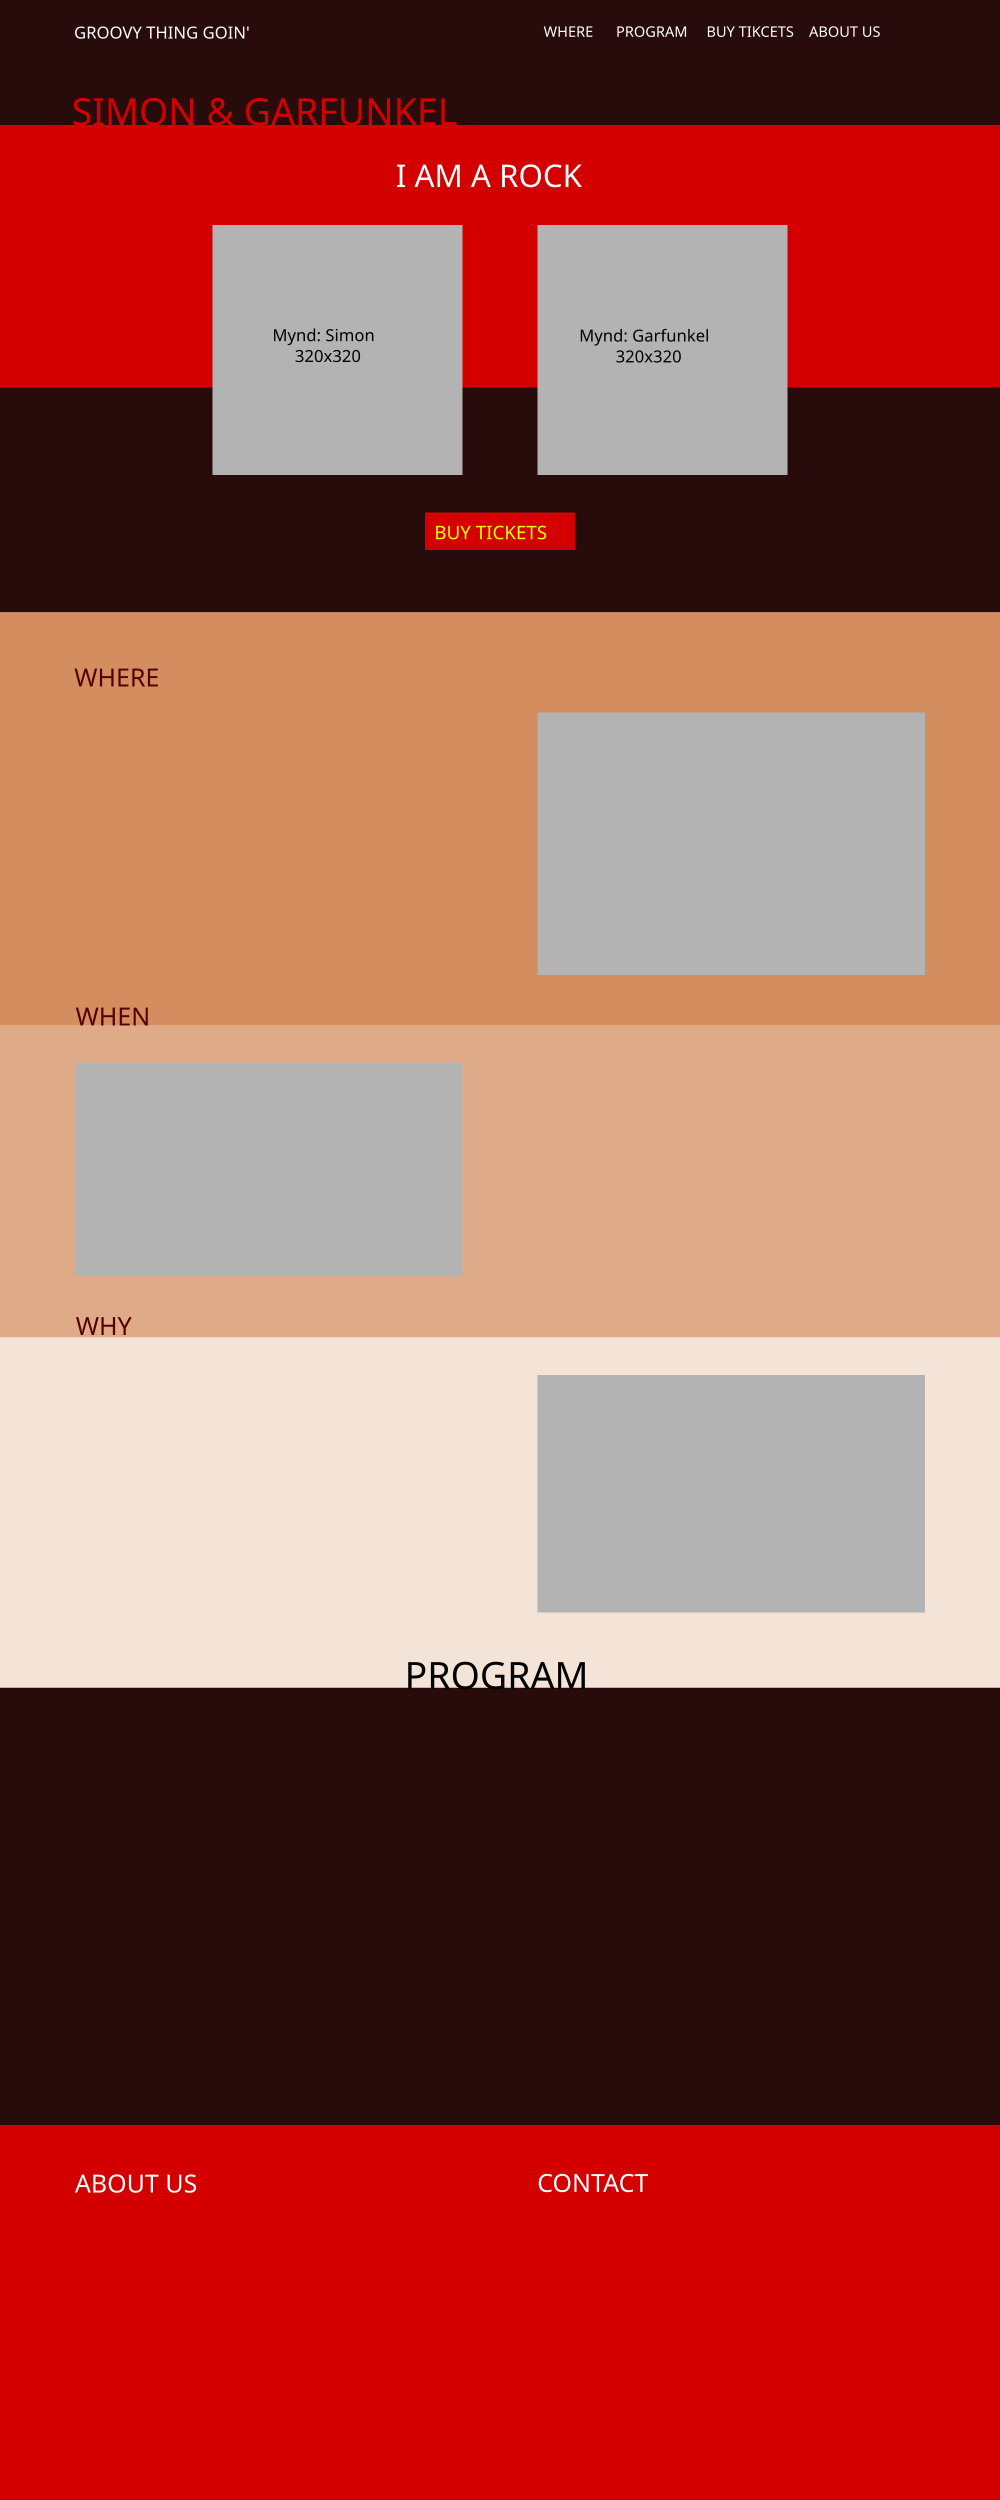
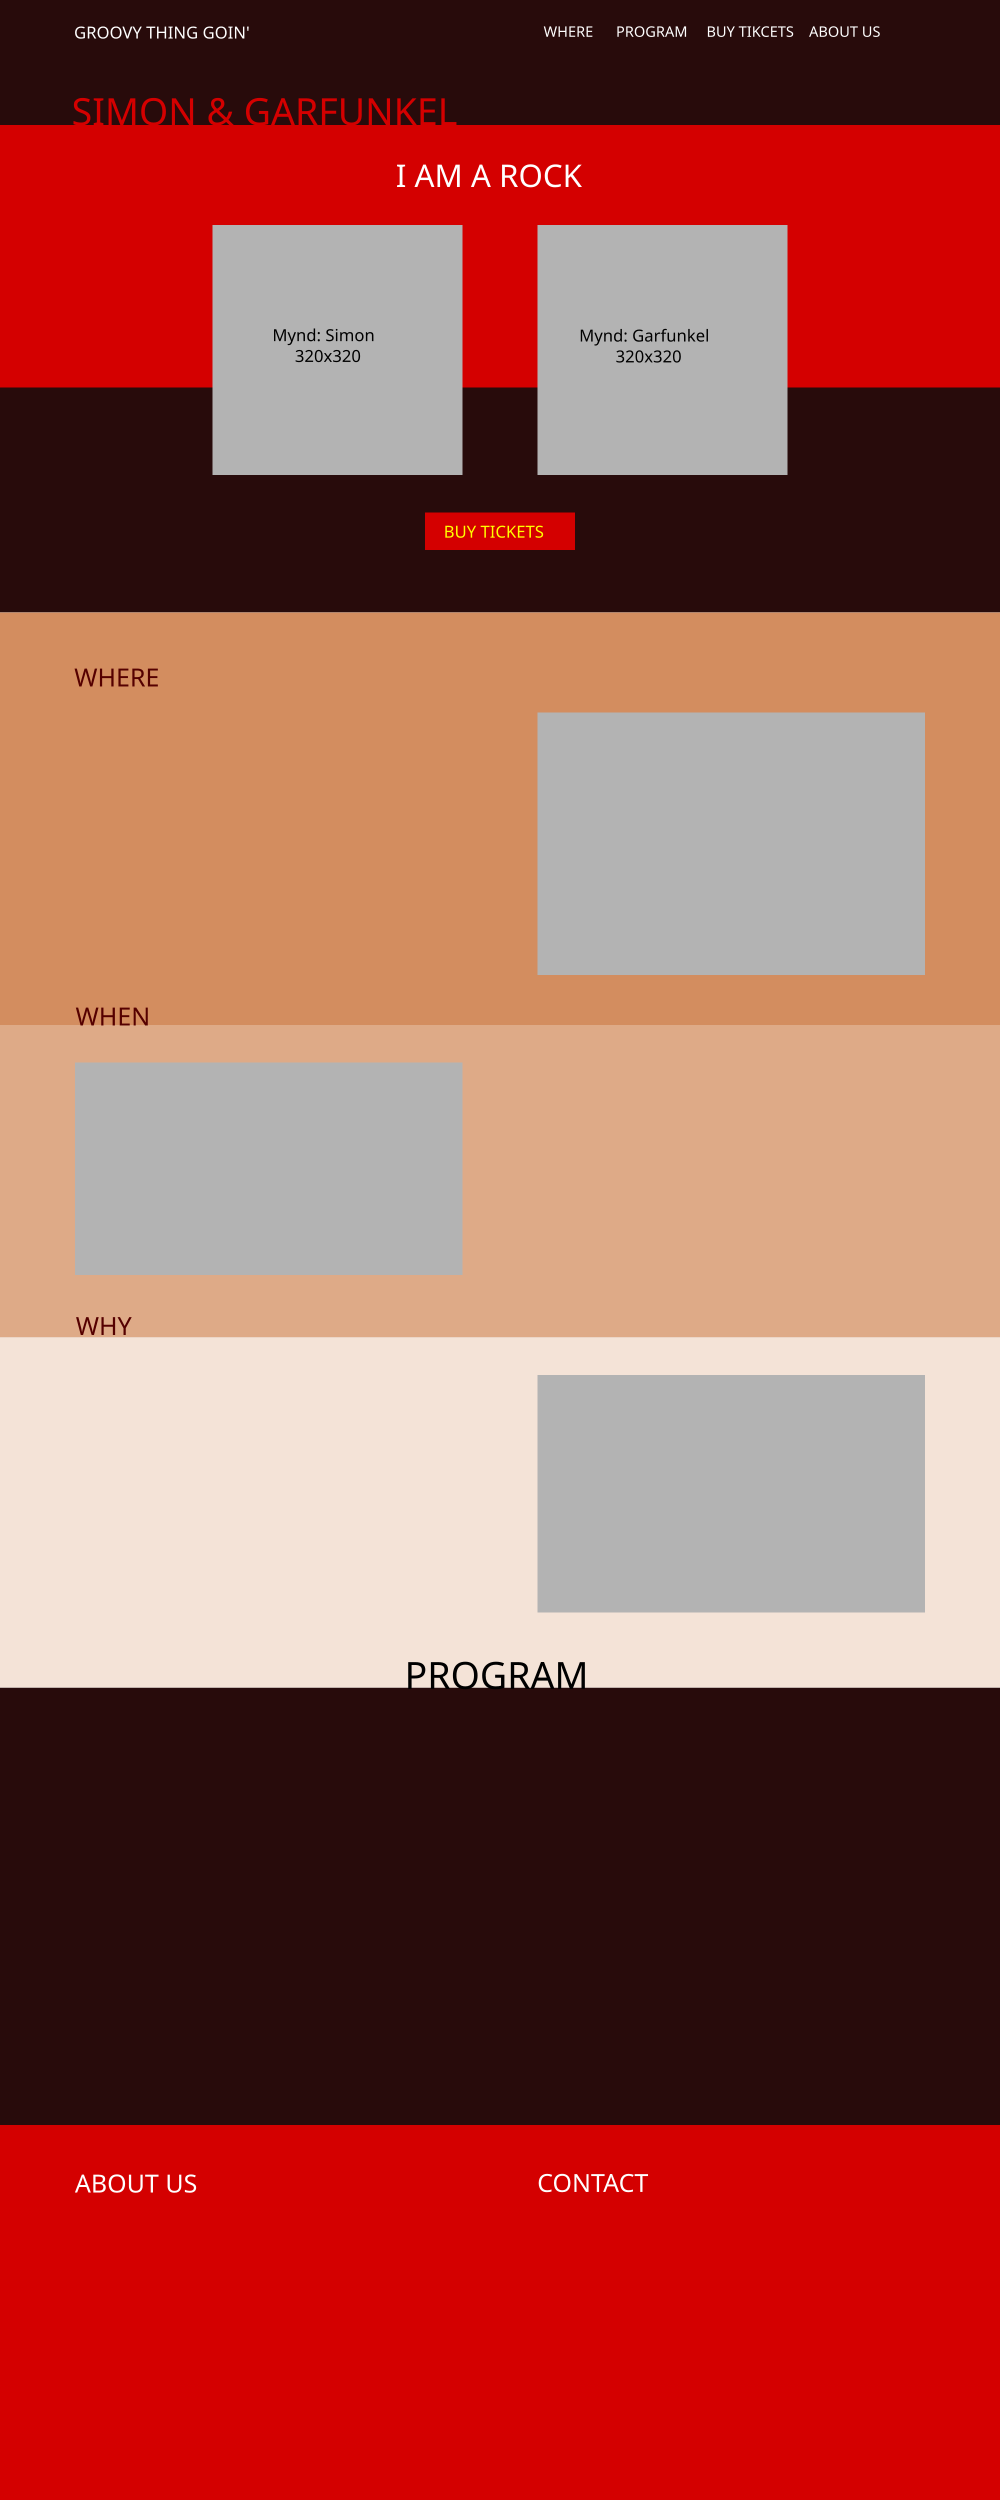
<svg xmlns="http://www.w3.org/2000/svg" width="1280" height="3200" viewBox="0 0 338.667 846.667" version="1.1" id="svg4577">
  <defs id="defs4571" />
  <g id="layer1" transform="translate(0,549.6667)" style="display:inline">
    <rect style="opacity:1;fill:#280b0b;fill-opacity:1;stroke:none;stroke-width:0.166;stroke-opacity:0" id="rect5294" width="338.667" height="207.433" x="6.1234368e-07" y="-549.667" />
    <rect style="opacity:1;fill:#d40000;fill-opacity:1;stroke:none;stroke-width:0.17;stroke-opacity:0" id="rect5204" width="338.667" height="88.9" x="6.1234368e-07" y="-507.333" />
    <rect style="opacity:1;fill:#d40000;fill-opacity:1;stroke:none;stroke-width:0.284;stroke-opacity:0" id="rect5420" width="338.667" height="127" x="0" y="170" />
    <rect style="display:inline;opacity:1;fill:#280b0b;fill-opacity:1;stroke:none;stroke-width:0.14;stroke-opacity:0" id="rect5294-3" width="338.667" height="148.167" x="6.9777517e-14" y="21.833" />
    <rect style="opacity:1;fill:#d38d5f;fill-opacity:1;stroke:none;stroke-width:0.243;stroke-opacity:0" id="rect5589" width="338.667" height="139.7" x="-1.1138281e-06" y="-342.233" />
    <rect style="opacity:1;fill:#deaa87;fill-opacity:1;stroke:none;stroke-width:0.224;stroke-opacity:0" id="rect5591" width="338.667" height="105.833" x="-1.1138281e-06" y="-202.533" />
    <rect style="opacity:1;fill:#f4e3d7;fill-opacity:1;stroke:none;stroke-width:0.256;stroke-opacity:0" id="rect5593" width="338.667" height="118.49" x="-1.1138281e-06" y="-96.657" />
  </g>
  <g id="layer2" style="display:inline" transform="translate(0,317.5)">
    <rect style="display:inline;opacity:1;fill:#b3b3b3;fill-opacity:1;stroke:none;stroke-width:0.808;stroke-opacity:1" id="rect833" width="84.667" height="84.667" x="71.967" y="-241.3" />
    <rect style="display:inline;opacity:1;fill:#b3b3b3;fill-opacity:1;stroke:none;stroke-width:0.808;stroke-opacity:1" id="rect833-0" width="84.667" height="84.667" x="182.033" y="-241.3" />
    <text xml:space="preserve" style="font-style:normal;font-weight:normal;font-size:10.583px;line-height:1.25;font-family:sans-serif;letter-spacing:0px;word-spacing:0px;fill:#ffffff;fill-opacity:1;stroke:none;stroke-width:0.265" x="188.343" y="-261.437" id="text5208">
      <tspan id="tspan5206" x="190.203" y="-261.437" style="font-style:normal;font-variant:normal;font-weight:normal;font-stretch:normal;font-size:10.583px;font-family:sans-serif;-inkscape-font-specification:'sans-serif, Normal';font-variant-ligatures:normal;font-variant-caps:normal;font-variant-numeric:normal;font-feature-settings:normal;text-align:center;writing-mode:lr-tb;text-anchor:middle;fill:#ffffff;stroke-width:0.265">           </tspan>
    </text>
    <text xml:space="preserve" style="font-style:normal;font-weight:normal;font-size:10.583px;line-height:1.25;font-family:sans-serif;letter-spacing:0px;word-spacing:0px;fill:#d40000;fill-opacity:1;stroke:none;stroke-width:0.265" x="24.256" y="-275.137" id="text5216">
      <tspan x="24.256" y="-275.137" style="font-size:12.7px;fill:#d40000;stroke-width:0.265" id="tspan5218">SIMON &amp; GARFUNKEL</tspan>
    </text>
    <text xml:space="preserve" style="font-style:normal;font-weight:normal;font-size:10.583px;line-height:1.25;font-family:sans-serif;letter-spacing:0px;word-spacing:0px;fill:#ffffff;fill-opacity:1;stroke:none;stroke-width:0.265" x="25.076" y="-304.456" id="text5222">
      <tspan id="tspan5220" x="25.076" y="-304.456" style="font-style:normal;font-variant:normal;font-weight:normal;font-stretch:normal;font-size:5.644px;font-family:sans-serif;-inkscape-font-specification:'sans-serif, Normal';font-variant-ligatures:normal;font-variant-caps:normal;font-variant-numeric:normal;font-feature-settings:normal;text-align:start;writing-mode:lr-tb;text-anchor:start;fill:#ffffff;stroke-width:0.265">GROOVY THING GOIN'</tspan>
    </text>
    <text xml:space="preserve" style="font-style:normal;font-variant:normal;font-weight:normal;font-stretch:normal;font-size:5.644px;line-height:1.25;font-family:sans-serif;-inkscape-font-specification:'sans-serif, Normal';font-variant-ligatures:normal;font-variant-caps:normal;font-variant-numeric:normal;font-feature-settings:normal;text-align:start;letter-spacing:0px;word-spacing:0px;writing-mode:lr-tb;text-anchor:start;fill:#000000;fill-opacity:1;stroke:none;stroke-width:0.265" x="114.721" y="-201.968" id="text5226">
      <tspan id="tspan5224" x="114.721" y="-201.968" style="font-style:normal;font-variant:normal;font-weight:normal;font-stretch:normal;font-size:5.644px;font-family:sans-serif;-inkscape-font-specification:'sans-serif, Normal';font-variant-ligatures:normal;font-variant-caps:normal;font-variant-numeric:normal;font-feature-settings:normal;text-align:center;writing-mode:lr-tb;text-anchor:middle;stroke-width:0.265">Mynd: Simon</tspan>
      <tspan x="114.721" y="-194.913" style="font-style:normal;font-variant:normal;font-weight:normal;font-stretch:normal;font-size:5.644px;font-family:sans-serif;-inkscape-font-specification:'sans-serif, Normal';font-variant-ligatures:normal;font-variant-caps:normal;font-variant-numeric:normal;font-feature-settings:normal;text-align:center;writing-mode:lr-tb;text-anchor:middle;stroke-width:0.265" id="tspan5228">320x320</tspan>
    </text>
    <text xml:space="preserve" style="font-style:normal;font-variant:normal;font-weight:normal;font-stretch:normal;font-size:5.644px;line-height:1.25;font-family:sans-serif;-inkscape-font-specification:'sans-serif, Normal';font-variant-ligatures:normal;font-variant-caps:normal;font-variant-numeric:normal;font-feature-settings:normal;text-align:start;letter-spacing:0px;word-spacing:0px;writing-mode:lr-tb;text-anchor:start;fill:#000000;fill-opacity:1;stroke:none;stroke-width:0.265" x="223.338" y="-201.825" id="text5226-7">
      <tspan id="tspan5224-0" x="223.338" y="-201.825" style="font-style:normal;font-variant:normal;font-weight:normal;font-stretch:normal;font-size:5.644px;font-family:sans-serif;-inkscape-font-specification:'sans-serif, Normal';font-variant-ligatures:normal;font-variant-caps:normal;font-variant-numeric:normal;font-feature-settings:normal;text-align:center;writing-mode:lr-tb;text-anchor:middle;stroke-width:0.265">Mynd: Garfunkel</tspan>
      <tspan x="223.338" y="-194.769" style="font-style:normal;font-variant:normal;font-weight:normal;font-stretch:normal;font-size:5.644px;font-family:sans-serif;-inkscape-font-specification:'sans-serif, Normal';font-variant-ligatures:normal;font-variant-caps:normal;font-variant-numeric:normal;font-feature-settings:normal;text-align:center;writing-mode:lr-tb;text-anchor:middle;stroke-width:0.265" id="tspan5228-0">320x320</tspan>
    </text>
    <text xml:space="preserve" style="font-style:normal;font-weight:normal;font-size:10.583px;line-height:1.25;font-family:sans-serif;letter-spacing:0px;word-spacing:0px;fill:#ffffff;fill-opacity:1;stroke:none;stroke-width:0.265" x="134.035" y="-254.176" id="text5259">
      <tspan id="tspan5257" x="134.035" y="-254.176" style="fill:#ffffff;stroke-width:0.265">I AM A ROCK </tspan>
    </text>
    <text xml:space="preserve" style="font-style:normal;font-weight:normal;font-size:10.583px;line-height:1.25;font-family:sans-serif;letter-spacing:0px;word-spacing:0px;display:inline;fill:#ffffff;fill-opacity:1;stroke:none;stroke-width:0.265" x="184.088" y="-305.028" id="text5222-3">
      <tspan id="tspan5220-6" x="184.088" y="-305.028" style="font-style:normal;font-variant:normal;font-weight:normal;font-stretch:normal;font-size:4.939px;font-family:sans-serif;-inkscape-font-specification:'sans-serif, Normal';font-variant-ligatures:normal;font-variant-caps:normal;font-variant-numeric:normal;font-feature-settings:normal;text-align:start;writing-mode:lr-tb;text-anchor:start;fill:#ffffff;stroke-width:0.265">WHERE      PROGRAM     BUY TIKCETS    ABOUT US</tspan>
    </text>
    <rect style="opacity:1;fill:#d40000;fill-opacity:1;stroke:none;stroke-width:0.237;stroke-opacity:0" id="rect5329" width="50.8" height="12.7" x="143.933" y="-143.933" />
-     <text xml:space="preserve" style="font-style:normal;font-weight:normal;font-size:10.583px;line-height:1.25;font-family:sans-serif;letter-spacing:0px;word-spacing:0px;fill:#ffff00;fill-opacity:1;stroke:none;stroke-width:0.265" x="147.098" y="-134.884" id="text5333">
-       <tspan id="tspan5331" x="147.098" y="-134.884" style="font-size:6.35px;fill:#ffff00;stroke-width:0.265">BUY TICKETS</tspan>
+     <text xml:space="preserve" style="font-style:normal;font-weight:normal;font-size:10.583px;line-height:1.25;font-family:sans-serif;letter-spacing:0px;word-spacing:0px;fill:#ffff00;fill-opacity:1;stroke:none;stroke-width:0.265" x="150.272" y="-135.413" id="text5333">
+       <tspan id="tspan5331" x="150.272" y="-135.413" style="font-size:5.644px;fill:#ffff00;stroke-width:0.265">BUY TICKETS</tspan>
    </text>
    <text xml:space="preserve" style="font-style:normal;font-weight:normal;font-size:10.583px;line-height:1.25;font-family:sans-serif;letter-spacing:0px;word-spacing:0px;fill:#550000;fill-opacity:1;stroke:none;stroke-width:0.265" x="25.138" y="-85.028" id="text5337">
      <tspan id="tspan5335" x="25.138" y="-85.028" style="font-size:8.467px;fill:#550000;stroke-width:0.265">WHERE</tspan>
    </text>
    <text xml:space="preserve" style="font-style:normal;font-weight:normal;font-size:10.583px;line-height:1.25;font-family:sans-serif;letter-spacing:0px;word-spacing:0px;fill:#000000;fill-opacity:1;stroke:none;stroke-width:0.265" x="137.015" y="254.468" id="text5341">
      <tspan id="tspan5339" x="137.015" y="254.468" style="font-size:12.7px;stroke-width:0.265">PROGRAM</tspan>
    </text>
    <text xml:space="preserve" style="font-style:normal;font-weight:normal;font-size:10.583px;line-height:1.25;font-family:sans-serif;letter-spacing:0px;word-spacing:0px;fill:#ffffff;fill-opacity:1;stroke:none;stroke-width:0.265" x="25.362" y="425.034" id="text5345">
      <tspan id="tspan5343" x="25.362" y="425.034" style="font-size:8.467px;fill:#ffffff;stroke-width:0.265">ABOUT US</tspan>
    </text>
    <rect style="display:inline;opacity:1;fill:#b3b3b3;fill-opacity:1;stroke:none;stroke-width:1.031;stroke-opacity:1" id="rect833-3" width="131.233" height="88.9" x="182.033" y="-76.2" />
    <rect style="display:inline;opacity:1;fill:#b3b3b3;fill-opacity:1;stroke:none;stroke-width:0.981;stroke-opacity:1" id="rect833-3-8" width="131.233" height="80.433" x="182.033" y="148.167" />
    <text xml:space="preserve" style="font-style:normal;font-weight:normal;font-size:10.583px;line-height:1.25;font-family:sans-serif;letter-spacing:0px;word-spacing:0px;fill:#550000;fill-opacity:1;stroke:none;stroke-width:0.265" x="25.583" y="29.797" id="text5385">
      <tspan id="tspan5383" x="25.583" y="29.797" style="font-size:8.467px;fill:#550000;stroke-width:0.265">WHEN</tspan>
    </text>
    <rect style="display:inline;opacity:1;fill:#b3b3b3;fill-opacity:1;stroke:none;stroke-width:0.928;stroke-opacity:1" id="rect833-3-6" width="131.233" height="71.967" x="25.4" y="42.333" />
    <text xml:space="preserve" style="font-style:normal;font-weight:normal;font-size:10.583px;line-height:1.25;font-family:sans-serif;letter-spacing:0px;word-spacing:0px;display:inline;fill:#ffffff;fill-opacity:1;stroke:none;stroke-width:0.265" x="181.92" y="424.845" id="text5345-0">
      <tspan id="tspan5343-2" x="181.92" y="424.845" style="font-size:8.467px;fill:#ffffff;stroke-width:0.265">CONTACT</tspan>
    </text>
    <flowRoot xml:space="preserve" id="flowRoot5422" style="font-style:normal;font-weight:normal;font-size:21.333px;line-height:1.25;font-family:sans-serif;letter-spacing:0px;word-spacing:0px;fill:#000000;fill-opacity:1;stroke:none" transform="matrix(0.2668078,0,0,0.2776714,101.1526,-207.3541)">
      <flowRegion id="flowRegion5424" style="font-size:21.333px">
        <rect id="rect5426" width="491.007" height="262.398" x="304" y="896" style="font-size:21.333px" />
      </flowRegion>
      <flowPara id="flowPara5428" style="font-style:normal;font-variant:normal;font-weight:normal;font-stretch:normal;font-size:18.469px;font-family:sans-serif;-inkscape-font-specification:'sans-serif, Normal';font-variant-ligatures:normal;font-variant-caps:normal;font-variant-numeric:normal;font-feature-settings:normal;text-align:start;writing-mode:lr-tb;text-anchor:start">Praesent molestie, mauris nec porttitor rutrum, sapien ante volutpat mauris, sit amet lacinia quam nulla ut mi. Vestibulum ante ipsum primis in faucibus orci luctus et ultrices posuere cubilia curae; Pellentesque ac vehicula massa, sit amet venenatis ipsum. Quisque vitae vehicula dui. Maecenas vestibulum ipsum odio, at rhoncus dolor iaculis eu. In auctor dignissim rutrum. Morbi ultricies ex nisi, vel pretium leo dignissim sit amet. Proin sagittis malesuada ligula, in dignissim lectus interdum dignissim. Donec euismod metus in ex dignissim imperdiet. Donec non laoreet est. Sed sed risus porta, laoreet ligula id, faucibus arcu. Aenean elementum, nisl id ornare tempus, lacus lacus fermentum eros, et congue risus libero non ligula. Donec semper purus in ullamcorper ornare. Ut eget eros magna</flowPara>
    </flowRoot>
    <flowRoot xml:space="preserve" id="flowRoot5422-2" style="font-style:normal;font-weight:normal;font-size:21.333px;line-height:1.25;font-family:sans-serif;letter-spacing:0px;word-spacing:0px;display:inline;fill:#000000;fill-opacity:1;stroke:none" transform="matrix(0.2668078,0,0,0.2776714,-55.52513,-325.4255)">
      <flowRegion id="flowRegion5424-9" style="font-size:21.333px">
        <rect id="rect5426-6" width="492.497" height="341.777" x="304" y="896" style="font-size:21.333px" />
      </flowRegion>
      <flowPara style="font-style:normal;font-variant:normal;font-weight:bold;font-stretch:normal;font-size:18.469px;font-family:sans-serif;-inkscape-font-specification:'sans-serif Bold';font-variant-ligatures:normal;font-variant-caps:normal;font-variant-numeric:normal;font-feature-settings:normal;text-align:start;writing-mode:lr-tb;text-anchor:start" id="flowPara5526">Litaþemað í þessari frumgerð er tilvísun í eldvirknina á Reykjanesskaganum.  í dökka bakgrunninum á að sjást í hraun sem en kraumar í.  Rauði bak-grunnurinn er glóandi hraun mynstur.  </flowPara>
      <flowPara style="font-style:normal;font-variant:normal;font-weight:normal;font-stretch:normal;font-size:18.469px;font-family:sans-serif;-inkscape-font-specification:'sans-serif, Normal';font-variant-ligatures:normal;font-variant-caps:normal;font-variant-numeric:normal;font-feature-settings:normal;text-align:start;writing-mode:lr-tb;text-anchor:start" id="flowPara5530">
        <flowSpan style="font-style:normal;font-variant:normal;font-weight:bold;font-stretch:normal;font-family:sans-serif;-inkscape-font-specification:'sans-serif Bold'" id="flowSpan5532">Innihaldið á að vera uppákoma á Ísólfsskála þar sem Símon og Garfunkel verða með huggulega  kvöldskemmtun ásamt heimamönnum</flowSpan>. </flowPara>
      <flowPara style="font-style:normal;font-variant:normal;font-weight:normal;font-stretch:normal;font-size:18.469px;font-family:sans-serif;-inkscape-font-specification:'sans-serif, Normal';font-variant-ligatures:normal;font-variant-caps:normal;font-variant-numeric:normal;font-feature-settings:normal;text-align:start;writing-mode:lr-tb;text-anchor:start" id="flowPara5534" />
      <flowPara style="font-style:normal;font-variant:normal;font-weight:normal;font-stretch:normal;font-size:18.469px;font-family:sans-serif;-inkscape-font-specification:'sans-serif, Normal';font-variant-ligatures:normal;font-variant-caps:normal;font-variant-numeric:normal;font-feature-settings:normal;text-align:start;writing-mode:lr-tb;text-anchor:start" id="flowPara5536">Er að Cras efficitur in nulla vitae porttitor. Quisque ac massa ipsum. Suspendisse vitae felis sit amet elit vehicula maximus sit amet sed velit. Phasellus sit amet pretium dui, fringilla tincidunt neque. Donec sed ex lorem. Ut et orci eu est laoreet luctus.  Sed et ex quis augue congue sollicitudin. Quisque dignissim nibh id pharetra scelerisque.</flowPara>
    </flowRoot>
    <text xml:space="preserve" style="font-style:normal;font-weight:normal;font-size:10.583px;line-height:1.25;font-family:sans-serif;letter-spacing:0px;word-spacing:0px;fill:#000000;fill-opacity:1;stroke:none;stroke-width:0.265" x="237.067" y="-50.8" id="text5462">
      <tspan id="tspan5460" x="237.067" y="-50.8" style="stroke-width:0.265"> </tspan>
    </text>
    <text xml:space="preserve" style="font-style:normal;font-weight:normal;font-size:10.583px;line-height:1.25;font-family:sans-serif;letter-spacing:0px;word-spacing:0px;fill:#000000;fill-opacity:1;stroke:none;stroke-width:0.265" x="232.833" y="-38.1" id="text5466">
      <tspan id="tspan5464" x="232.833" y="-38.1" style="stroke-width:0.265"> </tspan>
    </text>
    <text xml:space="preserve" style="font-style:normal;font-weight:normal;font-size:10.583px;line-height:1.25;font-family:sans-serif;letter-spacing:0px;word-spacing:0px;fill:#000000;fill-opacity:1;stroke:none;stroke-width:0.265" x="245.533" y="25.4" id="text5495">
      <tspan id="tspan5493" x="245.533" y="35.055" style="stroke-width:0.265" />
    </text>
    <text xml:space="preserve" style="font-style:normal;font-weight:normal;font-size:10.583px;line-height:1.25;font-family:sans-serif;letter-spacing:0px;word-spacing:0px;fill:#000000;fill-opacity:1;stroke:none;stroke-width:0.265" x="118.533" y="4.233" id="text5516">
      <tspan id="tspan5514" x="118.533" y="13.889" style="stroke-width:0.265" />
    </text>
    <text xml:space="preserve" style="font-style:normal;font-weight:normal;font-size:10.583px;line-height:1.25;font-family:sans-serif;letter-spacing:0px;word-spacing:0px;fill:#000000;fill-opacity:1;stroke:none;stroke-width:0.265" x="275.167" y="139.7" id="text5540">
      <tspan id="tspan5538" x="275.167" y="149.356" style="stroke-width:0.265" />
    </text>
    <text xml:space="preserve" style="font-style:normal;font-weight:normal;font-size:10.583px;line-height:1.25;font-family:sans-serif;letter-spacing:0px;word-spacing:0px;display:inline;fill:#550000;fill-opacity:1;stroke:none;stroke-width:0.265" x="25.661" y="134.626" id="text5385-6">
      <tspan id="tspan5383-9" x="25.661" y="134.626" style="font-size:8.467px;fill:#550000;stroke-width:0.265">WHY</tspan>
    </text>
    <flowRoot xml:space="preserve" id="flowRoot5422-7" style="font-style:normal;font-weight:normal;font-size:21.333px;line-height:1.25;font-family:sans-serif;letter-spacing:0px;word-spacing:0px;display:inline;fill:#000000;fill-opacity:1;stroke:none" transform="matrix(0.2668078,0,0,0.2776714,-55.08994,-101.6819)">
      <flowRegion id="flowRegion5424-1" style="font-size:21.333px">
        <rect id="rect5426-7" width="491.007" height="262.398" x="304" y="896" style="font-size:21.333px" />
      </flowRegion>
      <flowPara id="flowPara5428-2" style="font-style:normal;font-variant:normal;font-weight:normal;font-stretch:normal;font-size:18.469px;font-family:sans-serif;-inkscape-font-specification:'sans-serif, Normal';font-variant-ligatures:normal;font-variant-caps:normal;font-variant-numeric:normal;font-feature-settings:normal;text-align:start;writing-mode:lr-tb;text-anchor:start">Praesent molestie, mauris nec porttitor rutrum, sapien ante volutpat mauris, sit amet lacinia quam nulla ut mi. Vestibulum ante ipsum primis in faucibus orci luctus et ultrices posuere cubilia curae; Pellentesque ac vehicula massa, sit amet venenatis ipsum. Quisque vitae vehicula dui. Maecenas vestibulum ipsum odio, at rhoncus dolor iaculis eu. In auctor dignissim rutrum. Morbi ultricies ex nisi, vel pretium leo dignissim sit amet. Proin sagittis malesuada ligula, in dignissim lectus interdum dignissim. Donec euismod metus in ex dignissim imperdiet. Donec non laoreet est. Sed sed risus porta, laoreet ligula id, faucibus arcu. Aenean elementum, nisl id ornare tempus, lacus lacus fermentum eros, et congue risus libero non ligula. Donec semper purus in ullamcorper ornare. Ut eget eros magna</flowPara>
    </flowRoot>
    <flowRoot xml:space="preserve" id="flowRoot5422-7-5" style="font-style:normal;font-weight:normal;font-size:21.333px;line-height:1.25;font-family:sans-serif;letter-spacing:0px;word-spacing:0px;display:inline;fill:#000000;fill-opacity:1;stroke:none" transform="matrix(0.2668078,0,0,0.2776714,-54.09203,29.55147)">
      <flowRegion id="flowRegion5424-1-9" style="font-size:21.333px">
        <rect id="rect5426-7-8" width="491.007" height="262.398" x="304" y="896" style="font-size:21.333px" />
      </flowRegion>
      <flowPara id="flowPara5428-2-3" style="font-style:normal;font-variant:normal;font-weight:normal;font-stretch:normal;font-size:18.469px;font-family:sans-serif;-inkscape-font-specification:'sans-serif, Normal';font-variant-ligatures:normal;font-variant-caps:normal;font-variant-numeric:normal;font-feature-settings:normal;text-align:start;writing-mode:lr-tb;text-anchor:start;fill:#ffffff">Praesent molestie, mauris nec porttitor rutrum, sapien ante volutpat mauris, sit amet lacinia quam nulla ut mi. Vestibulum ante ipsum primis in faucibus orci luctus et ultrices posuere cubilia curae; Pellentesque ac vehicula massa, sit amet venenatis ipsum. Quisque vitae vehicula dui. Maecenas vestibulum ipsum odio, at rhoncus dolor iaculis eu. In auctor dignissim rutrum. Morbi ultricies ex nisi, vel pretium leo dignissim sit amet. Proin sagittis malesuada ligula, in dignissim lectus interdum dignissim. Donec euismod metus in ex dignissim imperdiet. Donec non laoreet est. Sed sed risus porta, laoreet ligula id, faucibus arcu. Aenean elementum, nisl id ornare tempus, lacus lacus fermentum eros, et congue risus libero non ligula. Donec semper purus in ullamcorper ornare. Ut eget eros magna</flowPara>
    </flowRoot>
    <flowRoot xml:space="preserve" id="flowRoot5422-7-5-8" style="font-style:normal;font-weight:normal;font-size:21.333px;line-height:1.25;font-family:sans-serif;letter-spacing:0px;word-spacing:0px;display:inline;fill:#000000;fill-opacity:1;stroke:none" transform="matrix(0.2668078,0,0,0.2776714,101.6066,29.78516)">
      <flowRegion id="flowRegion5424-1-9-0" style="font-size:21.333px">
        <rect id="rect5426-7-8-9" width="491.007" height="262.398" x="304" y="896" style="font-size:21.333px" />
      </flowRegion>
      <flowPara id="flowPara5428-2-3-4" style="font-style:normal;font-variant:normal;font-weight:normal;font-stretch:normal;font-size:18.469px;font-family:sans-serif;-inkscape-font-specification:'sans-serif, Normal';font-variant-ligatures:normal;font-variant-caps:normal;font-variant-numeric:normal;font-feature-settings:normal;text-align:start;writing-mode:lr-tb;text-anchor:start;fill:#ffffff">Praesent molestie, mauris nec porttitor rutrum, sapien ante volutpat mauris, sit amet lacinia quam nulla ut mi. Vestibulum ante ipsum primis in faucibus orci luctus et ultrices posuere cubilia curae; Pellentesque ac vehicula massa, sit amet venenatis ipsum. Quisque vitae vehicula dui. Maecenas vestibulum ipsum odio, at rhoncus dolor iaculis eu. In auctor dignissim rutrum. Morbi ultricies ex nisi, vel pretium leo dignissim sit amet. Proin sagittis malesuada ligula, in dignissim lectus interdum dignissim. Donec euismod metus in ex dignissim imperdiet. Donec non laoreet est. Sed sed risus porta, laoreet ligula id, faucibus arcu. Aenean elementum, nisl id ornare tempus, lacus lacus fermentum eros, et congue risus libero non ligula. Donec semper purus in ullamcorper ornare. Ut eget eros magna</flowPara>
    </flowRoot>
    <flowRoot xml:space="preserve" id="flowRoot5422-7-5-85" style="font-style:normal;font-weight:normal;font-size:21.333px;line-height:1.25;font-family:sans-serif;letter-spacing:0px;word-spacing:0px;display:inline;fill:#000000;fill-opacity:1;stroke:none" transform="matrix(0.2668078,0,0,0.2776714,-55.31288,183.9511)">
      <flowRegion id="flowRegion5424-1-9-06" style="font-size:21.333px">
        <rect id="rect5426-7-8-8" width="491.007" height="262.398" x="304" y="896" style="font-size:21.333px" />
      </flowRegion>
      <flowPara id="flowPara5428-2-3-9" style="font-style:normal;font-variant:normal;font-weight:normal;font-stretch:normal;font-size:18.469px;font-family:sans-serif;-inkscape-font-specification:'sans-serif, Normal';font-variant-ligatures:normal;font-variant-caps:normal;font-variant-numeric:normal;font-feature-settings:normal;text-align:start;writing-mode:lr-tb;text-anchor:start;fill:#ffffff">Praesent molestie, mauris nec porttitor rutrum, sapien ante volutpat mauris, sit amet lacinia quam nulla ut mi. Vestibulum ante ipsum primis in faucibus orci luctus et ultrices posuere cubilia curae; Pellentesque ac vehicula massa, sit amet venenatis ipsum. Quisque vitae vehicula dui. Maecenas vestibulum ipsum odio, at rhoncus dolor iaculis eu. In auctor dignissim rutrum. Morbi ultricies ex nisi, vel pretium leo dignissim sit amet. Proin sagittis malesuada ligula, in dignissim lectus interdum dignissim. Donec euismod metus in ex dignissim imperdiet. Donec non laoreet est. Sed sed risus porta, laoreet ligula id, faucibus arcu. Aenean elementum, nisl id ornare tempus, lacus lacus fermentum eros, et congue risus libero non ligula. Donec semper purus in ullamcorper ornare. Ut eget eros magna</flowPara>
    </flowRoot>
    <flowRoot xml:space="preserve" id="flowRoot5422-7-5-8-0" style="font-style:normal;font-weight:normal;font-size:21.333px;line-height:1.25;font-family:sans-serif;letter-spacing:0px;word-spacing:0px;display:inline;fill:#000000;fill-opacity:1;stroke:none" transform="matrix(0.2668078,0,0,0.2776714,101.444,184.1848)">
      <flowRegion id="flowRegion5424-1-9-0-9" style="font-size:21.333px">
        <rect id="rect5426-7-8-9-3" width="491.007" height="262.398" x="304" y="896" style="font-size:21.333px" />
      </flowRegion>
      <flowPara id="flowPara5428-2-3-4-4" style="font-style:normal;font-variant:normal;font-weight:normal;font-stretch:normal;font-size:18.469px;font-family:sans-serif;-inkscape-font-specification:'sans-serif, Normal';font-variant-ligatures:normal;font-variant-caps:normal;font-variant-numeric:normal;font-feature-settings:normal;text-align:start;writing-mode:lr-tb;text-anchor:start;fill:#ffffff">Praesent molestie, mauris nec porttitor rutrum, sapien ante volutpat mauris, sit amet lacinia quam nulla ut mi. Vestibulum ante ipsum primis in faucibus orci luctus et ultrices posuere cubilia curae; Pellentesque ac vehicula massa, sit amet venenatis ipsum. Quisque vitae vehicula dui. Maecenas vestibulum ipsum odio, at rhoncus dolor iaculis eu. In auctor dignissim rutrum. Morbi ultricies ex nisi, vel pretium leo dignissim sit amet. Proin sagittis malesuada ligula, in dignissim lectus interdum dignissim. Donec euismod metus in ex dignissim imperdiet. Donec non laoreet est. Sed sed risus porta, laoreet ligula id, faucibus arcu. Aenean elementum, nisl id ornare tempus, lacus lacus fermentum eros, et congue risus libero non ligula. Donec semper purus in ullamcorper ornare. Ut eget eros magna</flowPara>
    </flowRoot>
  </g>
</svg>
